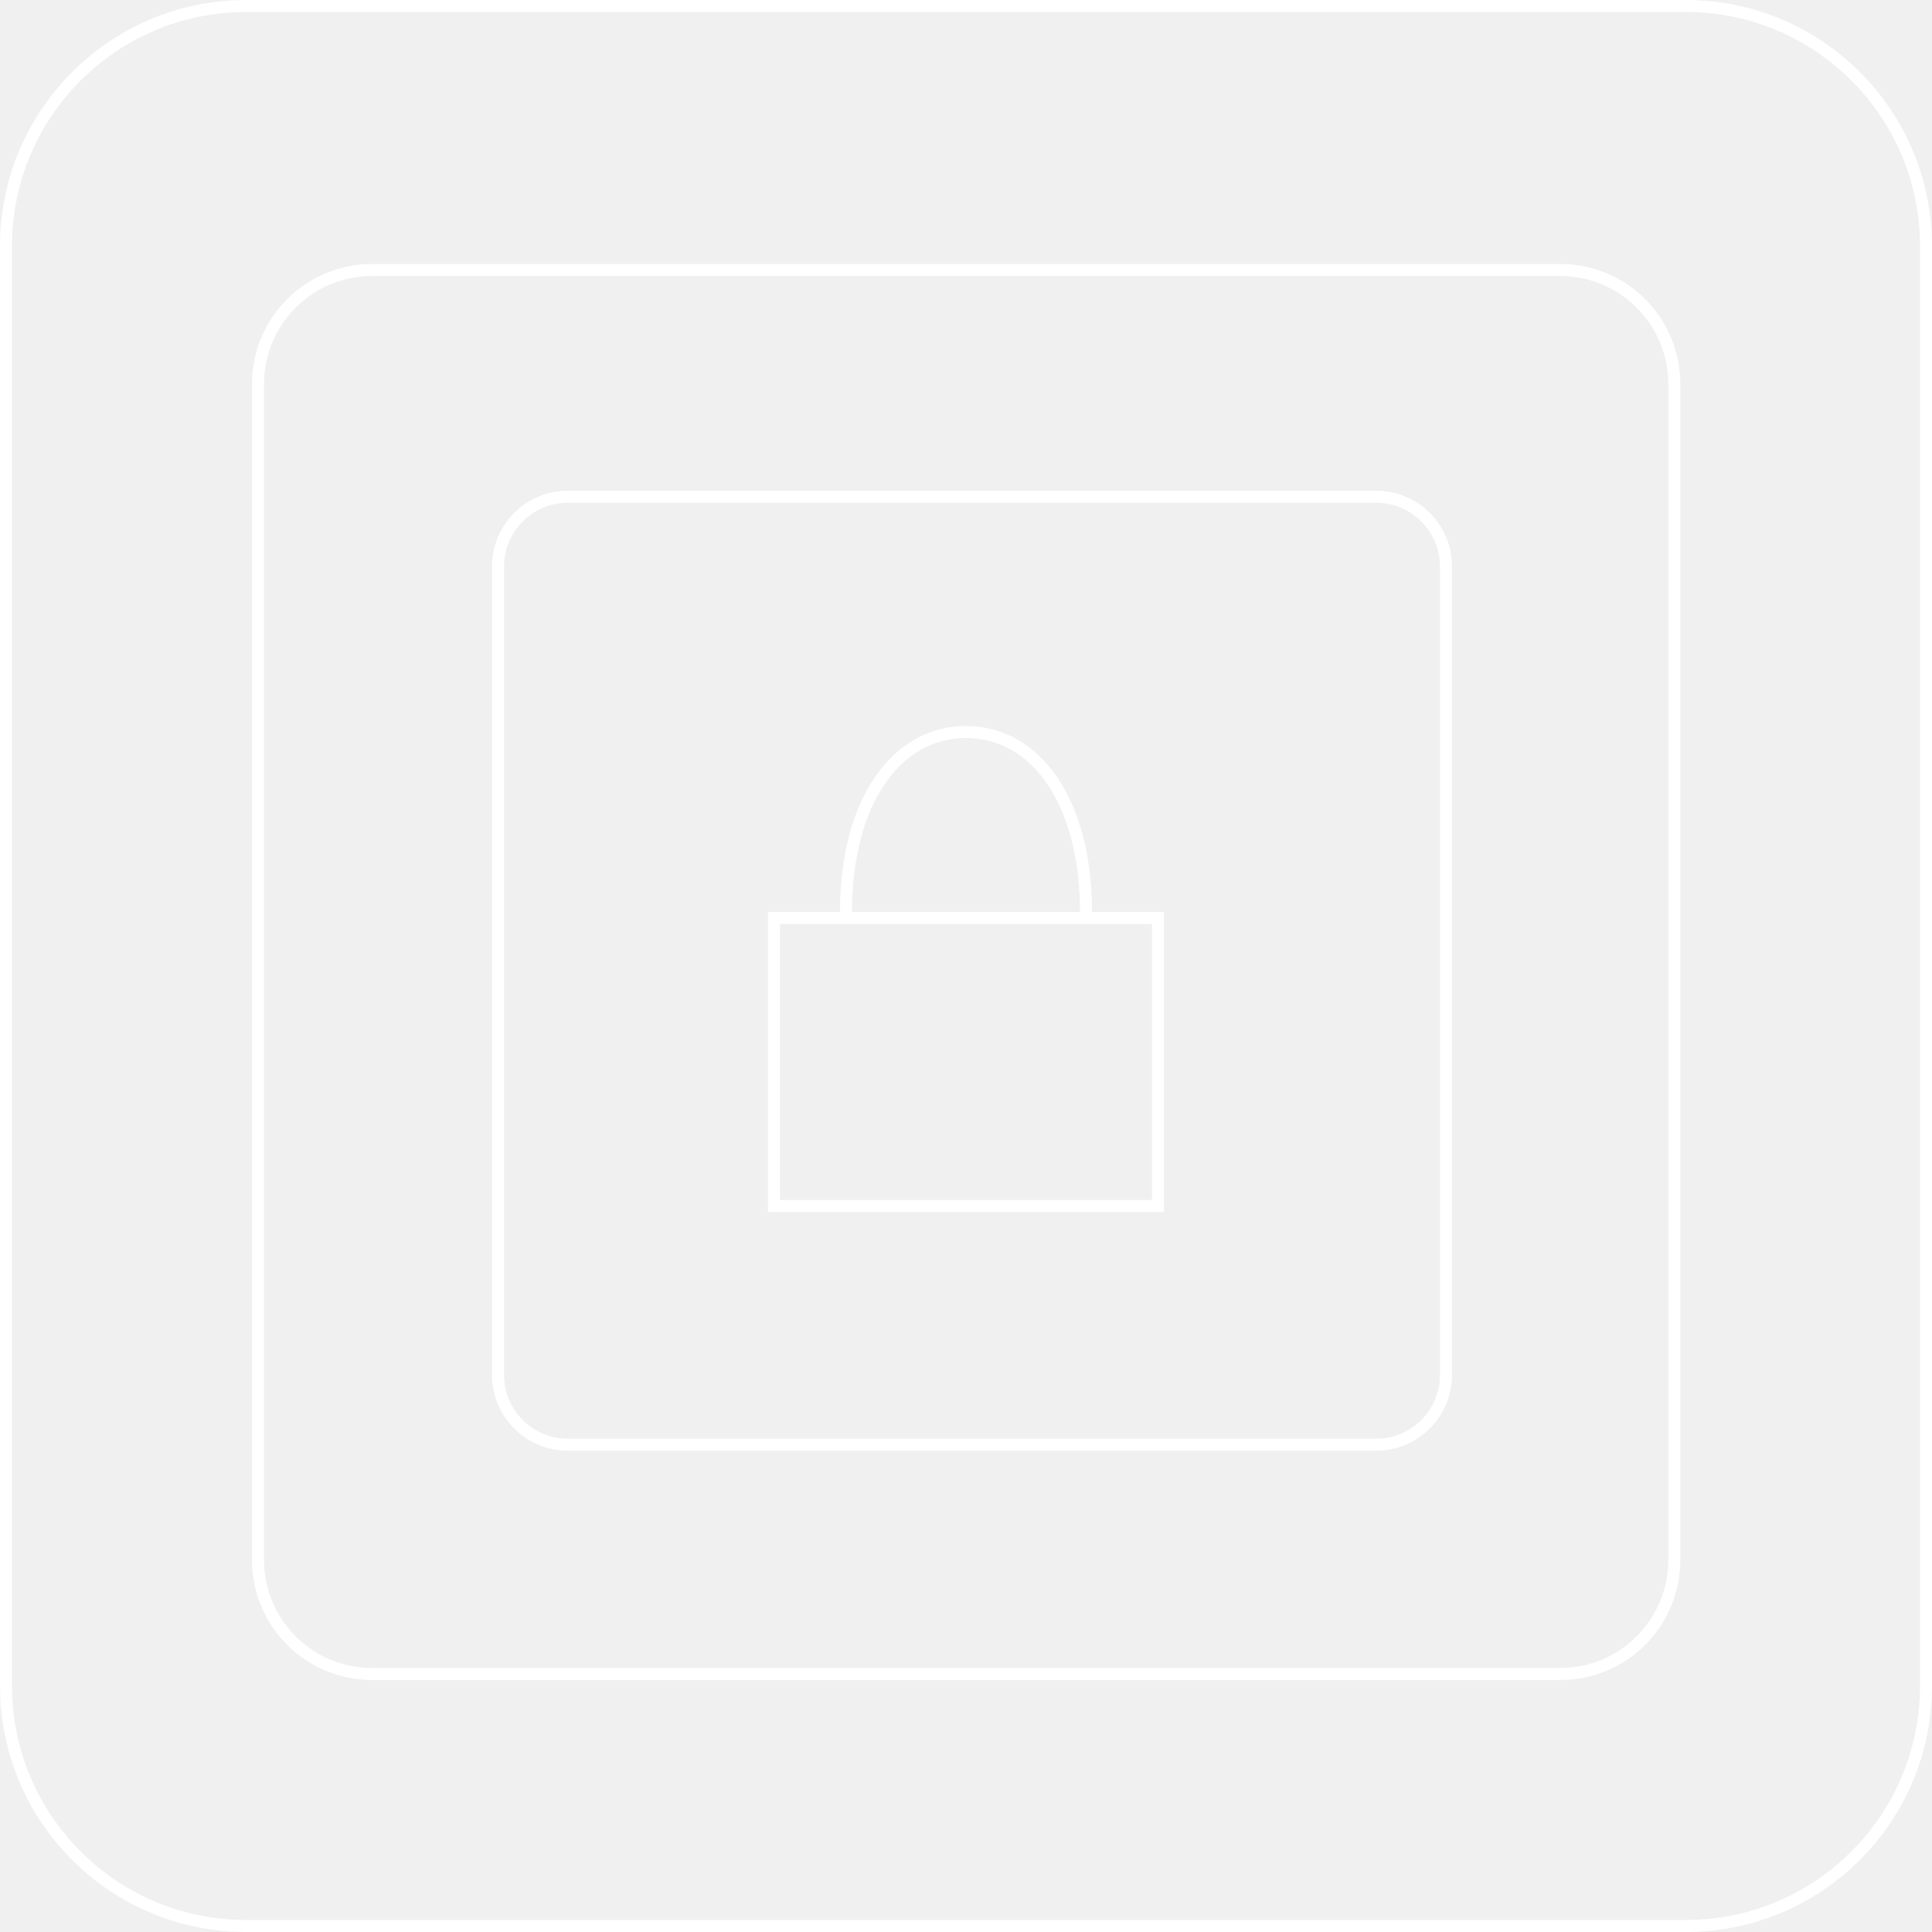
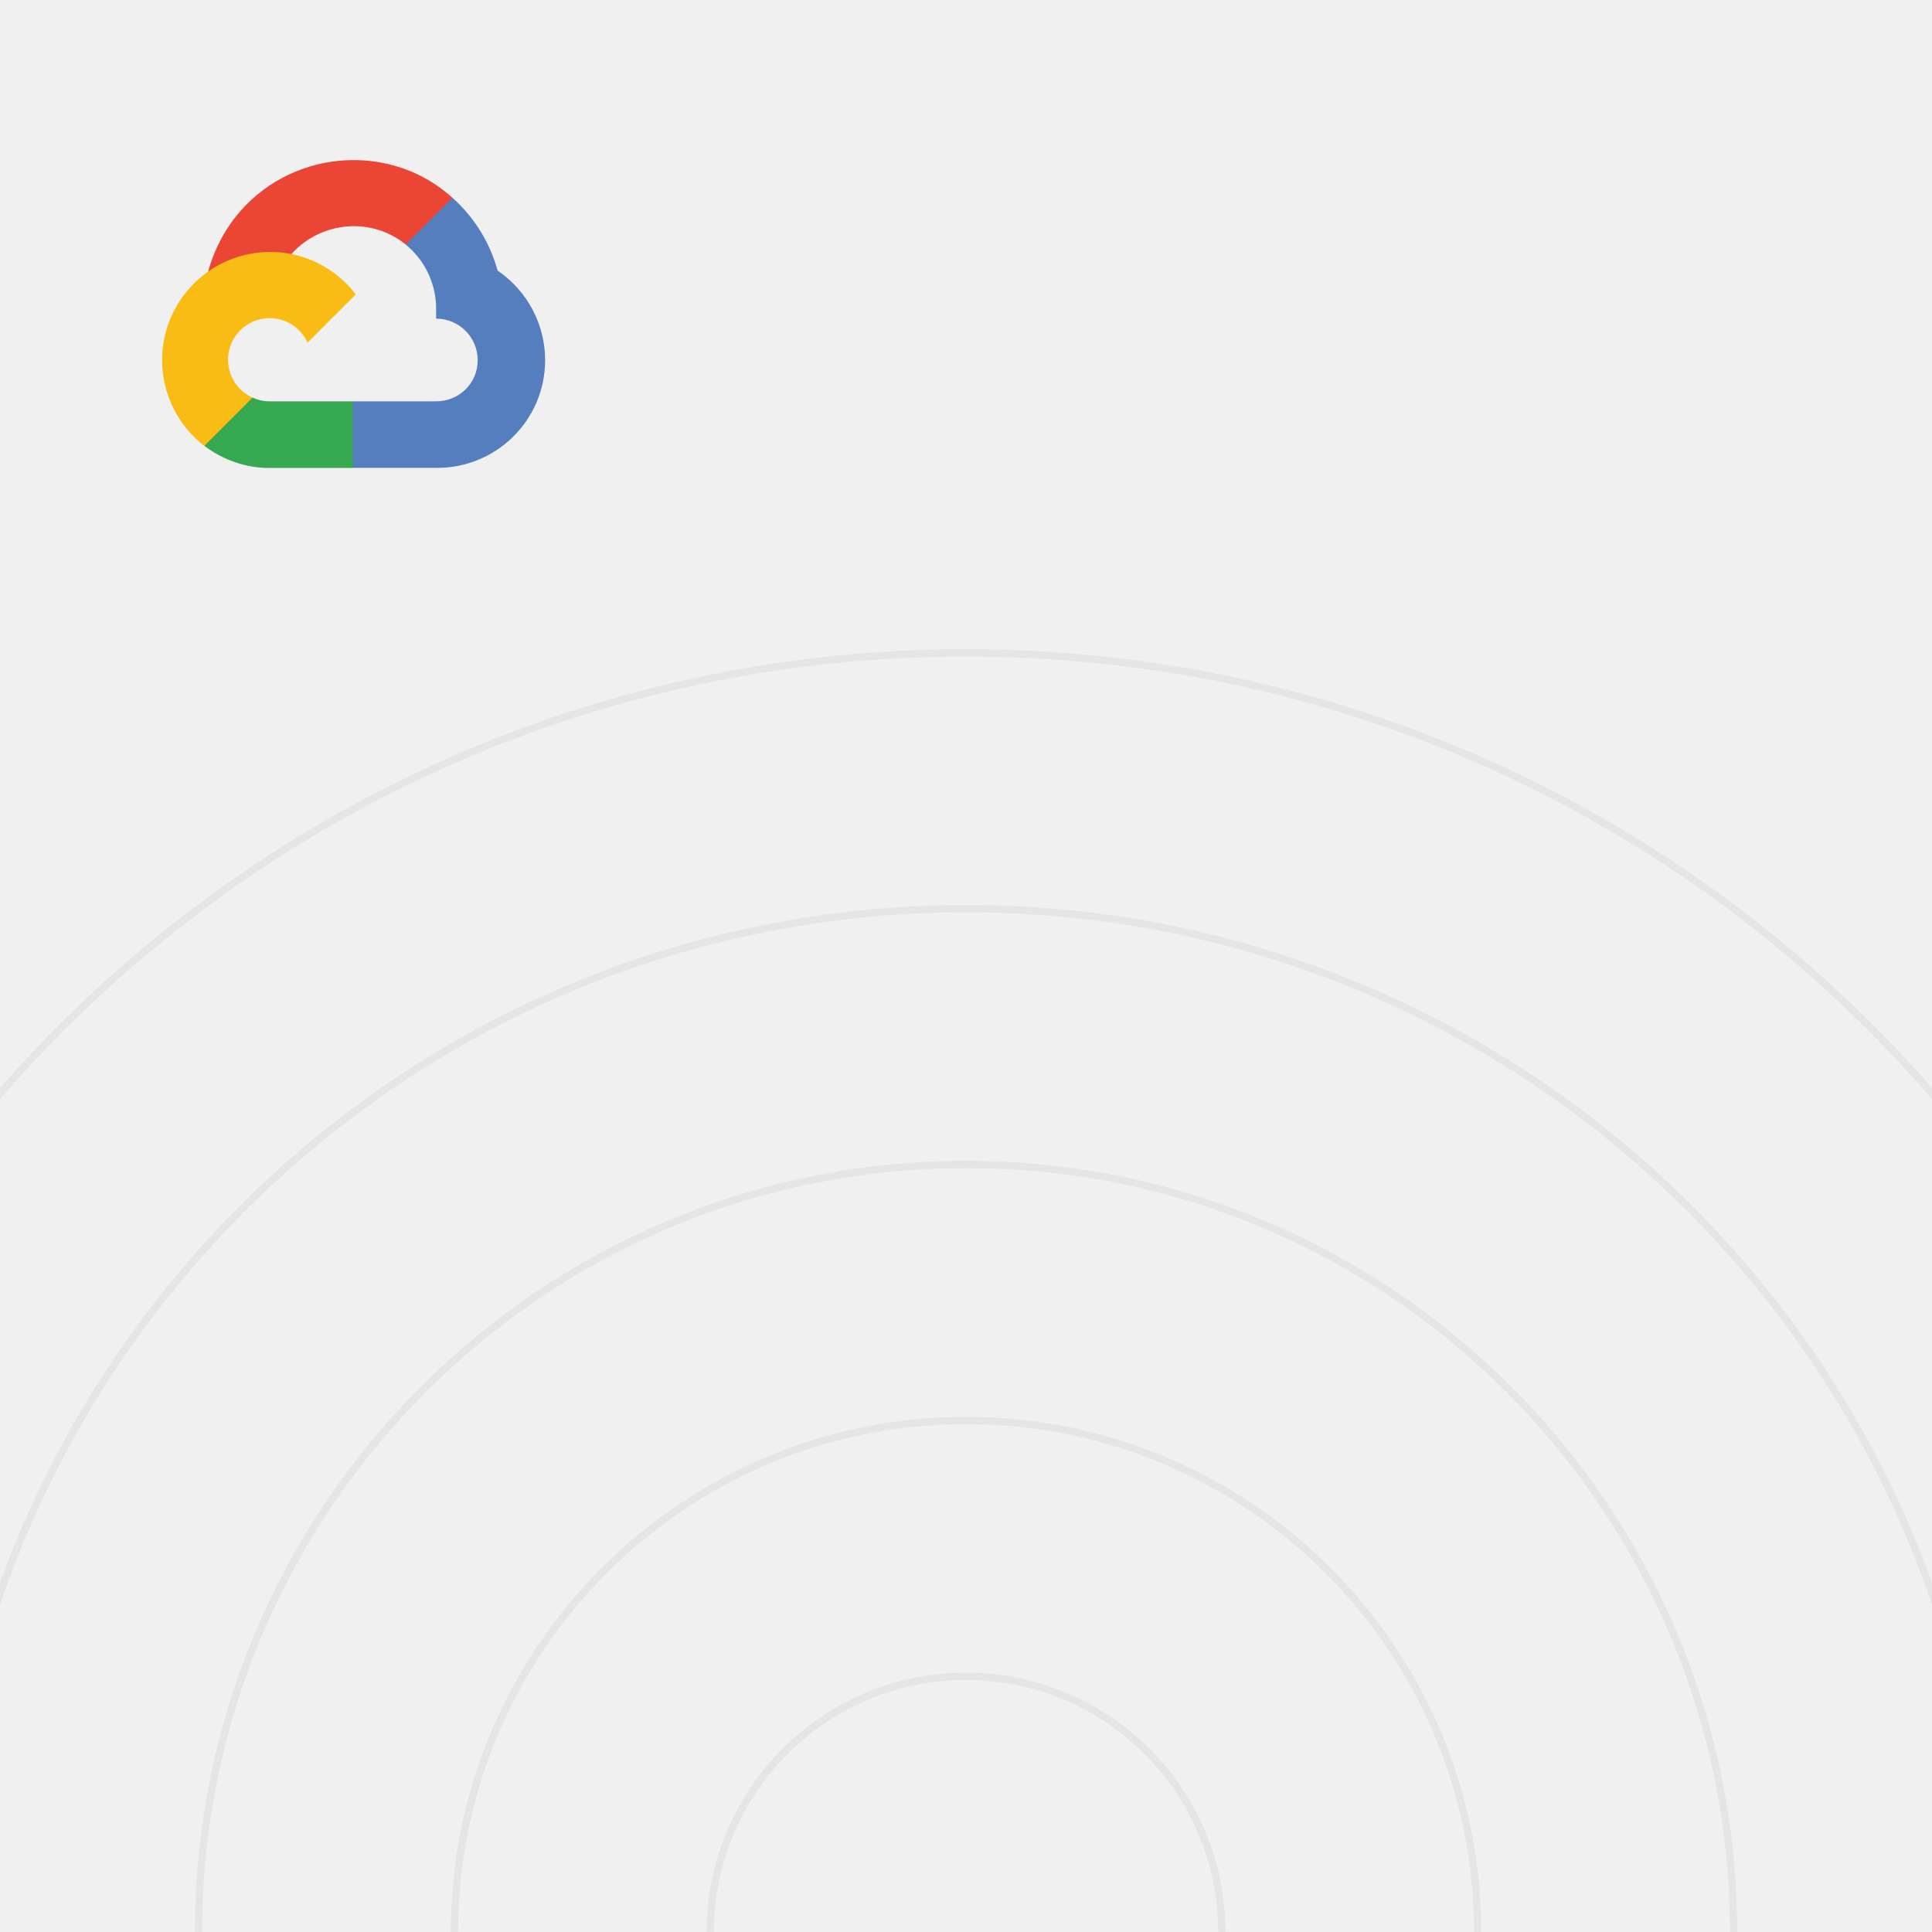
- <svg xmlns="http://www.w3.org/2000/svg" width="161" height="161" viewBox="0 0 161 161" fill="none">
-   <path d="M90.5 76C90.5 66.76 86.286 61 80.5 61C74.714 61 70.5 66.76 70.5 76" stroke="white" />
-   <rect x="41.5" y="41.393" width="79" height="79" rx="5.82" stroke="white" />
-   <rect x="64.5" y="76.5" width="32" height="24" stroke="white" />
-   <rect x="21.5" y="22.5" width="118.026" height="117" rx="9.5" stroke="white" />
-   <rect x="0.5" y="0.5" width="160" height="160" rx="20.01" stroke="white" />
+ <svg xmlns="http://www.w3.org/2000/svg" viewBox="0 0 198.33 198.33" xml:space="preserve">
+   <g fill="none" stroke="#E5E5E5" stroke-width=".75">
+     <path d="M99.17 224.6c-14.5 0-26.26-11.76-26.26-26.26s11.76-26.26 26.26-26.26 26.26 11.76 26.26 26.26c0 14.43-11.76 26.26-26.26 26.26z" />
+     <path d="M99.17 250.86c-29.01 0-52.52-23.52-52.52-52.52s23.52-52.52 52.52-52.52 52.52 23.52 52.52 52.52c0 28.87-23.52 52.52-52.52 52.52z" />
+     <path d="M99.17 277.12c-43.51 0-78.79-35.28-78.79-78.79s35.28-78.79 78.79-78.79 78.79 35.28 78.79 78.79c-.01 43.32-35.28 78.79-78.79 78.79z" />
+     <path d="M99.17 303.38c-58.01 0-105.05-47.04-105.05-105.05S41.15 93.28 99.17 93.28s105.05 47.04 105.05 105.05c-.01 57.75-47.04 105.05-105.05 105.05z" />
+     <path d="M99.17 329.64c-72.51 0-131.31-58.8-131.31-131.31S26.65 67.02 99.17 67.02s131.31 58.8 131.31 131.31c0 72.19-58.8 131.31-131.31 131.31z" />
+   </g>
+   <path fill="#EA4535" d="m42.79 25.16 3.42-3.42.23-1.44c-6.23-5.66-16.13-5.02-21.74 1.34-1.56 1.77-2.72 3.97-3.33 6.24l1.22-.17 6.83-1.13.53-.54c3.04-3.34 8.18-3.79 11.69-.95l1.15.07z" />
+   <path fill="#557EBF" d="M51.08 27.78c-.79-2.89-2.4-5.49-4.64-7.48l-4.8 4.8a8.504 8.504 0 0 1 3.13 6.76v.85c2.36 0 4.27 1.91 4.27 4.27 0 2.36-1.91 4.22-4.27 4.22h-8.55l-.84.91v5.12l.84.8h8.55c6.13.05 11.14-4.84 11.19-10.97.03-3.71-1.81-7.2-4.88-9.28" />
+   <path fill="#36A852" d="M27.68 48.04h8.54V41.2h-8.54c-.61 0-1.2-.13-1.75-.38l-1.21.37-3.44 3.42-.3 1.16c1.93 1.46 4.28 2.28 6.7 2.27" />
+   <path fill="#F9BC15" d="M27.68 25.86c-6.13.04-11.07 5.04-11.04 11.17a11.13 11.13 0 0 0 4.33 8.74l4.95-4.95c-2.15-.97-3.1-3.5-2.13-5.65a4.269 4.269 0 0 1 7.78 0l4.95-4.95a11.06 11.06 0 0 0-8.84-4.36" />
</svg>
